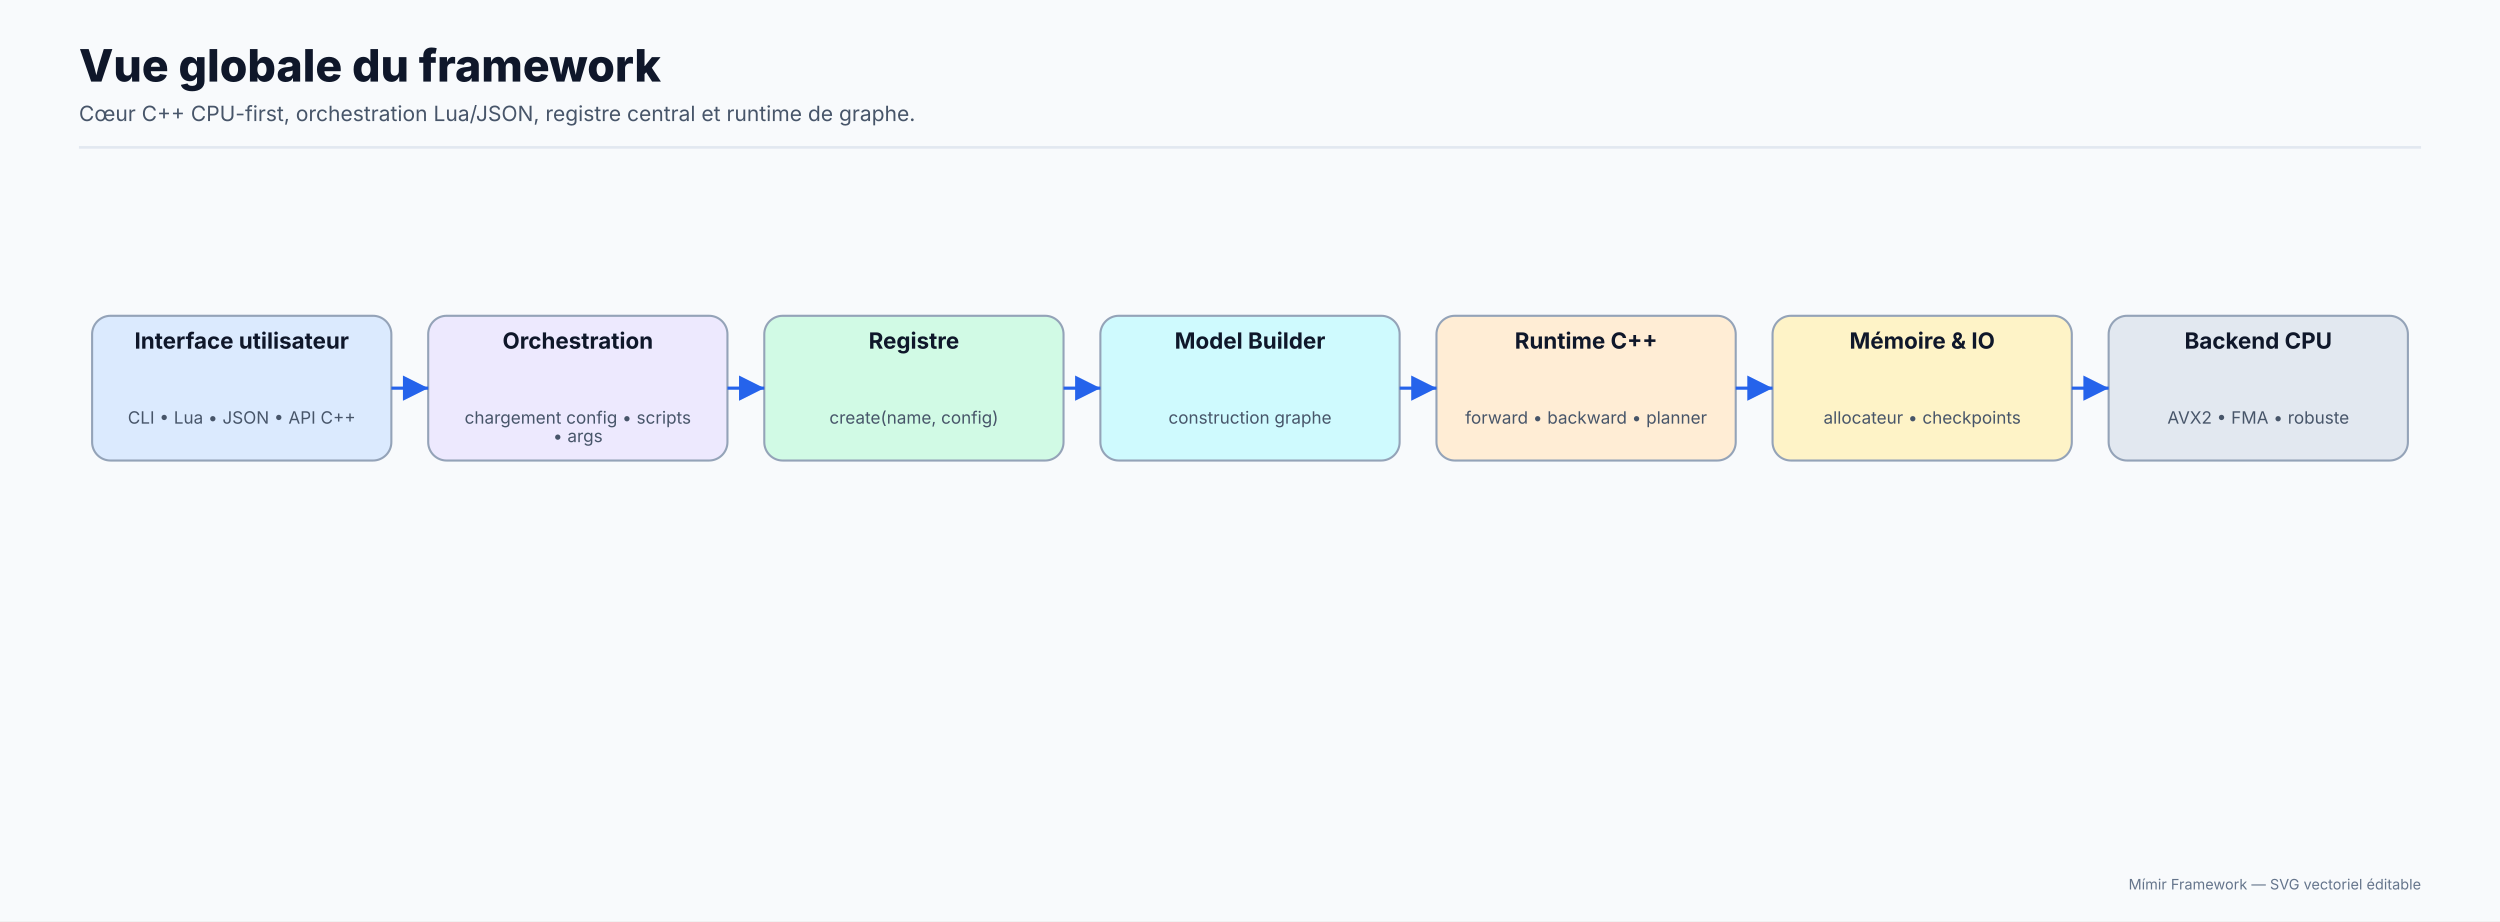
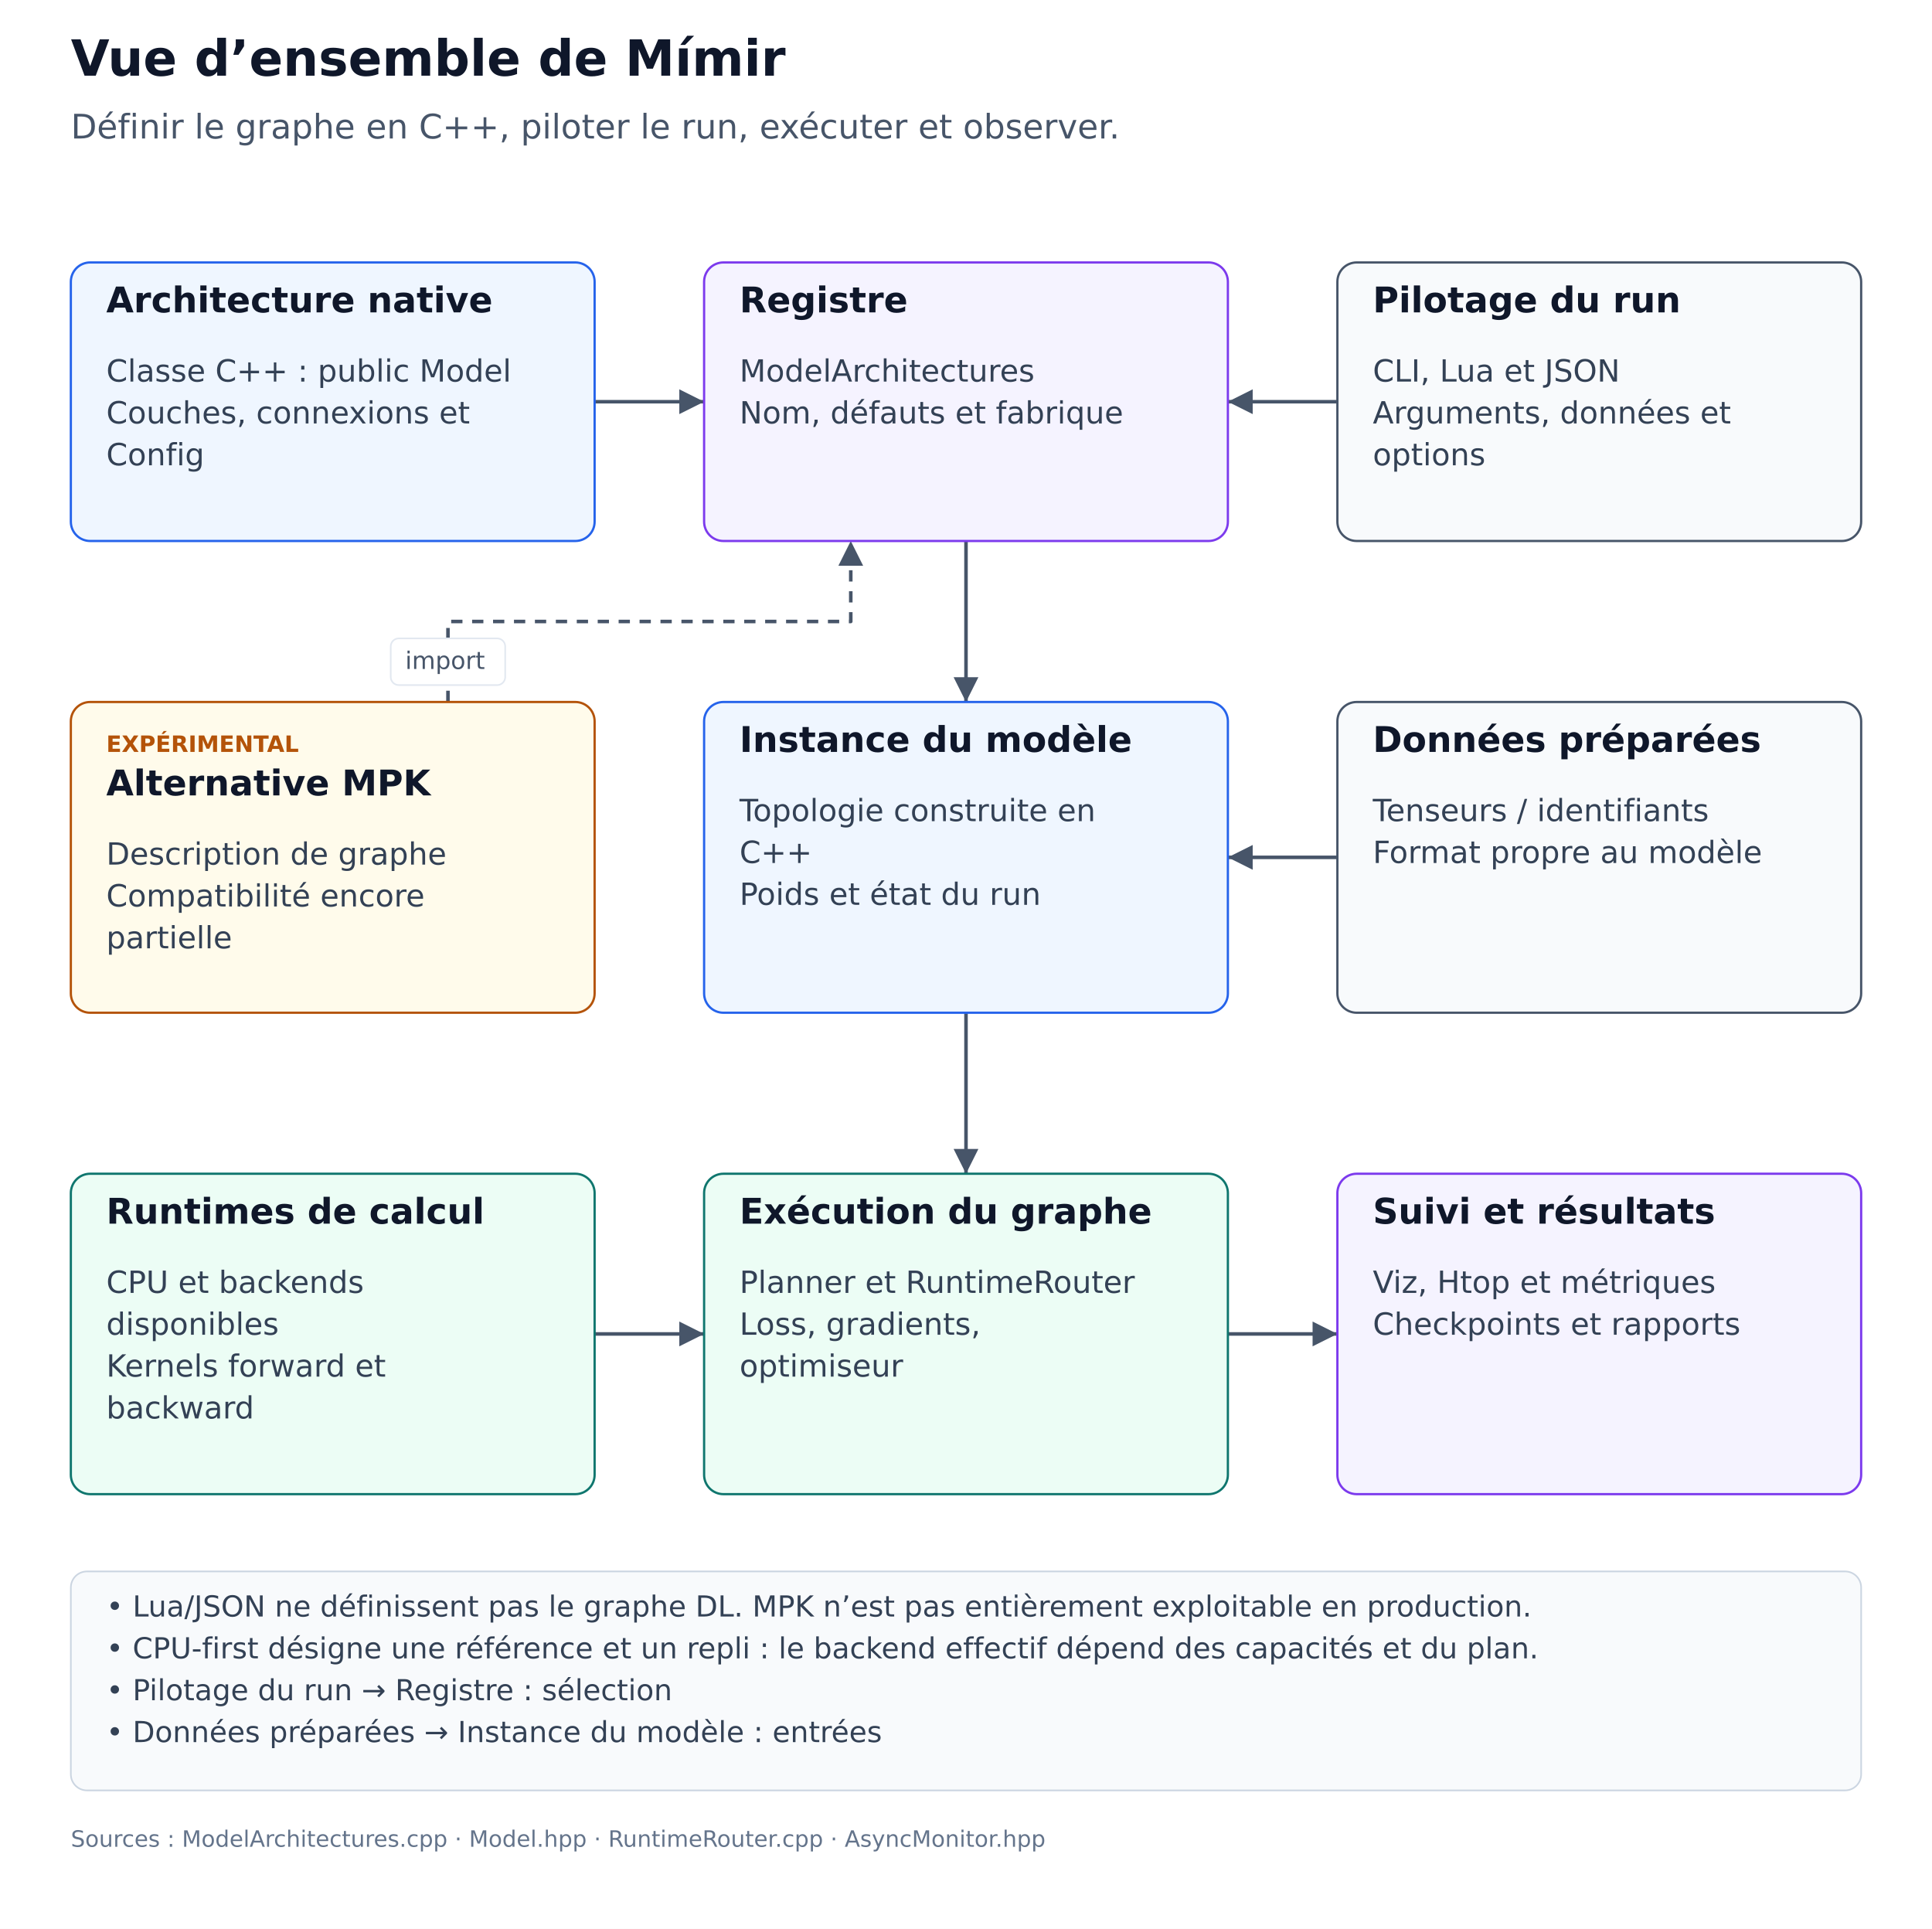
- <svg xmlns="http://www.w3.org/2000/svg" width="1900" height="700" viewBox="0 0 1900 700" role="img" aria-labelledby="title desc">
+ <svg xmlns="http://www.w3.org/2000/svg" width="1200" height="1198" viewBox="0 0 1200 1198" role="img" aria-labelledby="title desc">
  <defs>
-     <marker id="arrow" markerWidth="12" markerHeight="12" refX="10" refY="6" orient="auto" markerUnits="strokeWidth">
-       <path d="M2,2 L10,6 L2,10 z" fill="#475569" />
+     <marker id="arrow-blue" markerWidth="9" markerHeight="9" refX="8" refY="4.5" orient="auto">
+       <path d="M1,1 L8,4.5 L1,8 Z" fill="#2563eb" />
    </marker>
-     <marker id="arrowBlue" markerWidth="12" markerHeight="12" refX="10" refY="6" orient="auto" markerUnits="strokeWidth">
-       <path d="M2,2 L10,6 L2,10 z" fill="#2563eb" />
+     <marker id="arrow-teal" markerWidth="9" markerHeight="9" refX="8" refY="4.5" orient="auto">
+       <path d="M1,1 L8,4.5 L1,8 Z" fill="#0f766e" />
    </marker>
-     <style>text{font-family:Inter,Segoe UI,Arial,sans-serif}.title{font-size:34px;font-weight:800;fill:#0f172a}.subtitle{font-size:16px;fill:#475569}.label{font-size:17px;font-weight:700;fill:#0f172a}.small{font-size:13px;fill:#475569}.tiny{font-size:11px;fill:#64748b}.box{stroke:#94a3b8;stroke-width:1.4;rx:14}.edge{stroke:#475569;stroke-width:2.2;fill:none;marker-end:url(#arrow)}.edgeB{stroke:#2563eb;stroke-width:2.4;fill:none;marker-end:url(#arrowBlue)}.dash{stroke-dasharray:7 7}.note{font-size:12px;fill:#475569}</style>
+     <marker id="arrow-purple" markerWidth="9" markerHeight="9" refX="8" refY="4.5" orient="auto">
+       <path d="M1,1 L8,4.5 L1,8 Z" fill="#7c3aed" />
+     </marker>
+     <marker id="arrow-orange" markerWidth="9" markerHeight="9" refX="8" refY="4.5" orient="auto">
+       <path d="M1,1 L8,4.5 L1,8 Z" fill="#b45309" />
+     </marker>
+     <marker id="arrow-slate" markerWidth="9" markerHeight="9" refX="8" refY="4.5" orient="auto">
+       <path d="M1,1 L8,4.5 L1,8 Z" fill="#475569" />
+     </marker>
+     <marker id="arrow-red" markerWidth="9" markerHeight="9" refX="8" refY="4.5" orient="auto">
+       <path d="M1,1 L8,4.5 L1,8 Z" fill="#b91c1c" />
+     </marker>
  </defs>
-   <rect width="100%" height="100%" fill="#f8fafc" />
-   <text x="60" y="62" class="title" text-anchor="start">Vue globale du framework</text>
-   <text x="60" y="92" class="subtitle" text-anchor="start">Cœur C++ CPU-first, orchestration Lua/JSON, registre central et runtime de graphe.</text>
-   <line x1="60" y1="112" x2="1840" y2="112" stroke="#e2e8f0" stroke-width="2" />
-   <rect x="70.0" y="240" width="227.429" height="110" rx="14" fill="#dbeafe" stroke="#94a3b8" stroke-width="1.6" />
-   <text x="183.714" y="265" class="label" text-anchor="middle">Interface utilisateur</text>
-   <text x="183.714" y="322" class="small" text-anchor="middle">CLI • Lua • JSON • API C++</text>
-   <rect x="325.429" y="240" width="227.429" height="110" rx="14" fill="#ede9fe" stroke="#94a3b8" stroke-width="1.6" />
-   <text x="439.143" y="265" class="label" text-anchor="middle">Orchestration</text>
-   <text x="439.143" y="322" class="small" text-anchor="middle">chargement config • scripts</text>
-   <text x="439.143" y="336" class="small" text-anchor="middle">• args</text>
-   <path d="M297.429,295.0 L325.429,295.0" class="edgeB" />
-   <rect x="580.857" y="240" width="227.429" height="110" rx="14" fill="#d1fae5" stroke="#94a3b8" stroke-width="1.6" />
-   <text x="694.571" y="265" class="label" text-anchor="middle">Registre</text>
-   <text x="694.571" y="322" class="small" text-anchor="middle">create(name, config)</text>
-   <path d="M552.857,295.0 L580.857,295.0" class="edgeB" />
-   <rect x="836.286" y="240" width="227.429" height="110" rx="14" fill="#cffafe" stroke="#94a3b8" stroke-width="1.6" />
-   <text x="950" y="265" class="label" text-anchor="middle">Model Builder</text>
-   <text x="950" y="322" class="small" text-anchor="middle">construction graphe</text>
-   <path d="M808.286,295.0 L836.286,295.0" class="edgeB" />
-   <rect x="1091.714" y="240" width="227.429" height="110" rx="14" fill="#ffedd5" stroke="#94a3b8" stroke-width="1.6" />
-   <text x="1205.429" y="265" class="label" text-anchor="middle">Runtime C++</text>
-   <text x="1205.429" y="322" class="small" text-anchor="middle">forward • backward • planner</text>
-   <path d="M1063.714,295.0 L1091.714,295.0" class="edgeB" />
-   <rect x="1347.143" y="240" width="227.429" height="110" rx="14" fill="#fef3c7" stroke="#94a3b8" stroke-width="1.6" />
-   <text x="1460.857" y="265" class="label" text-anchor="middle">Mémoire &amp; IO</text>
-   <text x="1460.857" y="322" class="small" text-anchor="middle">allocateur • checkpoints</text>
-   <path d="M1319.143,295.0 L1347.143,295.0" class="edgeB" />
-   <rect x="1602.571" y="240" width="227.429" height="110" rx="14" fill="#e2e8f0" stroke="#94a3b8" stroke-width="1.6" />
-   <text x="1716.286" y="265" class="label" text-anchor="middle">Backend CPU</text>
-   <text x="1716.286" y="322" class="small" text-anchor="middle">AVX2 • FMA • robuste</text>
-   <path d="M1574.571,295.0 L1602.571,295.0" class="edgeB" />
-   <text x="1840" y="676" class="tiny" text-anchor="end">Mímir Framework — SVG vectoriel éditable</text>
+   <g font-family="DejaVu Sans, Liberation Sans, Arial, sans-serif">
+     <rect width="1200" height="1198" fill="#ffffff" />
+     <text x="44" y="47" font-size="31" fill="#0f172a" font-weight="700">
+       <tspan x="44" dy="0">Vue d’ensemble de Mímir</tspan>
+     </text>
+     <text x="44" y="86" font-size="21" fill="#475569">
+       <tspan x="44" dy="0">Définir le graphe en C++, piloter le run, exécuter et observer.</tspan>
+     </text>
+     <path d="M 369.33,249.5 L 437.33,249.5" fill="none" stroke="#475569" stroke-width="2.2" stroke-linejoin="round" marker-end="url(#arrow-slate)" />
+     <path d="M 830.67,249.5 L 762.67,249.5" fill="none" stroke="#475569" stroke-width="2.2" stroke-linejoin="round" marker-end="url(#arrow-slate)" />
+     <path d="M 278.24,436 L 278.24,386 L 528.43,386 L 528.43,336" fill="none" stroke="#475569" stroke-width="2.2" stroke-linejoin="round" marker-end="url(#arrow-slate)" stroke-dasharray="7 6" />
+     <path d="M 600,336 L 600,436" fill="none" stroke="#475569" stroke-width="2.2" stroke-linejoin="round" marker-end="url(#arrow-slate)" />
+     <path d="M 830.67,532.5 L 762.67,532.5" fill="none" stroke="#475569" stroke-width="2.2" stroke-linejoin="round" marker-end="url(#arrow-slate)" />
+     <path d="M 600,629 L 600,729" fill="none" stroke="#475569" stroke-width="2.2" stroke-linejoin="round" marker-end="url(#arrow-slate)" />
+     <path d="M 369.33,828.5 L 437.33,828.5" fill="none" stroke="#475569" stroke-width="2.2" stroke-linejoin="round" marker-end="url(#arrow-slate)" />
+     <path d="M 762.67,828.5 L 830.67,828.5" fill="none" stroke="#475569" stroke-width="2.2" stroke-linejoin="round" marker-end="url(#arrow-slate)" />
+     <g data-node="native">
+       <rect x="44" y="163" width="325.33" height="173" rx="12" fill="#eff6ff" stroke="#2563eb" stroke-width="1.4" />
+       <text x="66" y="194" font-size="22" fill="#0f172a" font-weight="700">
+         <tspan x="66" dy="0">Architecture native</tspan>
+       </text>
+       <text x="66" y="237" font-size="19" fill="#334155">
+         <tspan x="66" dy="0">Classe C++ : public Model</tspan>
+         <tspan x="66" dy="26">Couches, connexions et</tspan>
+         <tspan x="66" dy="26">Config</tspan>
+       </text>
+     </g>
+     <g data-node="registry">
+       <rect x="437.33" y="163" width="325.33" height="173" rx="12" fill="#f5f3ff" stroke="#7c3aed" stroke-width="1.4" />
+       <text x="459.33" y="194" font-size="22" fill="#0f172a" font-weight="700">
+         <tspan x="459.33" dy="0">Registre</tspan>
+       </text>
+       <text x="459.33" y="237" font-size="19" fill="#334155">
+         <tspan x="459.33" dy="0">ModelArchitectures</tspan>
+         <tspan x="459.33" dy="26">Nom, défauts et fabrique</tspan>
+       </text>
+     </g>
+     <g data-node="scripts">
+       <rect x="830.67" y="163" width="325.33" height="173" rx="12" fill="#f8fafc" stroke="#475569" stroke-width="1.4" />
+       <text x="852.67" y="194" font-size="22" fill="#0f172a" font-weight="700">
+         <tspan x="852.67" dy="0">Pilotage du run</tspan>
+       </text>
+       <text x="852.67" y="237" font-size="19" fill="#334155">
+         <tspan x="852.67" dy="0">CLI, Lua et JSON</tspan>
+         <tspan x="852.67" dy="26">Arguments, données et</tspan>
+         <tspan x="852.67" dy="26">options</tspan>
+       </text>
+     </g>
+     <g data-node="mpk">
+       <rect x="44" y="436" width="325.33" height="193" rx="12" fill="#fffbeb" stroke="#b45309" stroke-width="1.4" />
+       <text x="66" y="467" font-size="14" fill="#b45309" font-weight="700">
+         <tspan x="66" dy="0">EXPÉRIMENTAL</tspan>
+       </text>
+       <text x="66" y="494" font-size="22" fill="#0f172a" font-weight="700">
+         <tspan x="66" dy="0">Alternative MPK</tspan>
+       </text>
+       <text x="66" y="537" font-size="19" fill="#334155">
+         <tspan x="66" dy="0">Description de graphe</tspan>
+         <tspan x="66" dy="26">Compatibilité encore</tspan>
+         <tspan x="66" dy="26">partielle</tspan>
+       </text>
+     </g>
+     <g data-node="model">
+       <rect x="437.33" y="436" width="325.33" height="193" rx="12" fill="#eff6ff" stroke="#2563eb" stroke-width="1.4" />
+       <text x="459.33" y="467" font-size="22" fill="#0f172a" font-weight="700">
+         <tspan x="459.33" dy="0">Instance du modèle</tspan>
+       </text>
+       <text x="459.33" y="510" font-size="19" fill="#334155">
+         <tspan x="459.33" dy="0">Topologie construite en</tspan>
+         <tspan x="459.33" dy="26">C++</tspan>
+         <tspan x="459.33" dy="26">Poids et état du run</tspan>
+       </text>
+     </g>
+     <g data-node="data">
+       <rect x="830.67" y="436" width="325.33" height="193" rx="12" fill="#f8fafc" stroke="#475569" stroke-width="1.4" />
+       <text x="852.67" y="467" font-size="22" fill="#0f172a" font-weight="700">
+         <tspan x="852.67" dy="0">Données préparées</tspan>
+       </text>
+       <text x="852.67" y="510" font-size="19" fill="#334155">
+         <tspan x="852.67" dy="0">Tenseurs / identifiants</tspan>
+         <tspan x="852.67" dy="26">Format propre au modèle</tspan>
+       </text>
+     </g>
+     <g data-node="runtimes">
+       <rect x="44" y="729" width="325.33" height="199" rx="12" fill="#ecfdf5" stroke="#0f766e" stroke-width="1.4" />
+       <text x="66" y="760" font-size="22" fill="#0f172a" font-weight="700">
+         <tspan x="66" dy="0">Runtimes de calcul</tspan>
+       </text>
+       <text x="66" y="803" font-size="19" fill="#334155">
+         <tspan x="66" dy="0">CPU et backends</tspan>
+         <tspan x="66" dy="26">disponibles</tspan>
+         <tspan x="66" dy="26">Kernels forward et</tspan>
+         <tspan x="66" dy="26">backward</tspan>
+       </text>
+     </g>
+     <g data-node="execution">
+       <rect x="437.33" y="729" width="325.33" height="199" rx="12" fill="#ecfdf5" stroke="#0f766e" stroke-width="1.4" />
+       <text x="459.33" y="760" font-size="22" fill="#0f172a" font-weight="700">
+         <tspan x="459.33" dy="0">Exécution du graphe</tspan>
+       </text>
+       <text x="459.33" y="803" font-size="19" fill="#334155">
+         <tspan x="459.33" dy="0">Planner et RuntimeRouter</tspan>
+         <tspan x="459.33" dy="26">Loss, gradients,</tspan>
+         <tspan x="459.33" dy="26">optimiseur</tspan>
+       </text>
+     </g>
+     <g data-node="artifacts">
+       <rect x="830.67" y="729" width="325.33" height="199" rx="12" fill="#f5f3ff" stroke="#7c3aed" stroke-width="1.4" />
+       <text x="852.67" y="760" font-size="22" fill="#0f172a" font-weight="700">
+         <tspan x="852.67" dy="0">Suivi et résultats</tspan>
+       </text>
+       <text x="852.67" y="803" font-size="19" fill="#334155">
+         <tspan x="852.67" dy="0">Viz, Htop et métriques</tspan>
+         <tspan x="852.67" dy="26">Checkpoints et rapports</tspan>
+       </text>
+     </g>
+     <rect x="242.69" y="396.5" width="71.1" height="29" rx="5" fill="#ffffff" stroke="#e2e8f0" />
+     <text x="251.69" y="415.5" font-size="15" fill="#475569">
+       <tspan x="251.69" dy="0">import</tspan>
+     </text>
+     <rect x="44" y="976" width="1112" height="136" rx="10" fill="#f8fafc" stroke="#cbd5e1" />
+     <text x="66" y="1004" font-size="18" fill="#334155">
+       <tspan x="66" dy="0">• Lua/JSON ne définissent pas le graphe DL. MPK n’est pas entièrement exploitable en production.</tspan>
+       <tspan x="66" dy="26">• CPU-first désigne une référence et un repli : le backend effectif dépend des capacités et du plan.</tspan>
+       <tspan x="66" dy="26">• Pilotage du run → Registre : sélection</tspan>
+       <tspan x="66" dy="26">• Données préparées → Instance du modèle : entrées</tspan>
+     </text>
+     <text x="44" y="1147" font-size="14" fill="#64748b">
+       <tspan x="44" dy="0">Sources : ModelArchitectures.cpp · Model.hpp · RuntimeRouter.cpp · AsyncMonitor.hpp</tspan>
+     </text>
+   </g>
</svg>
